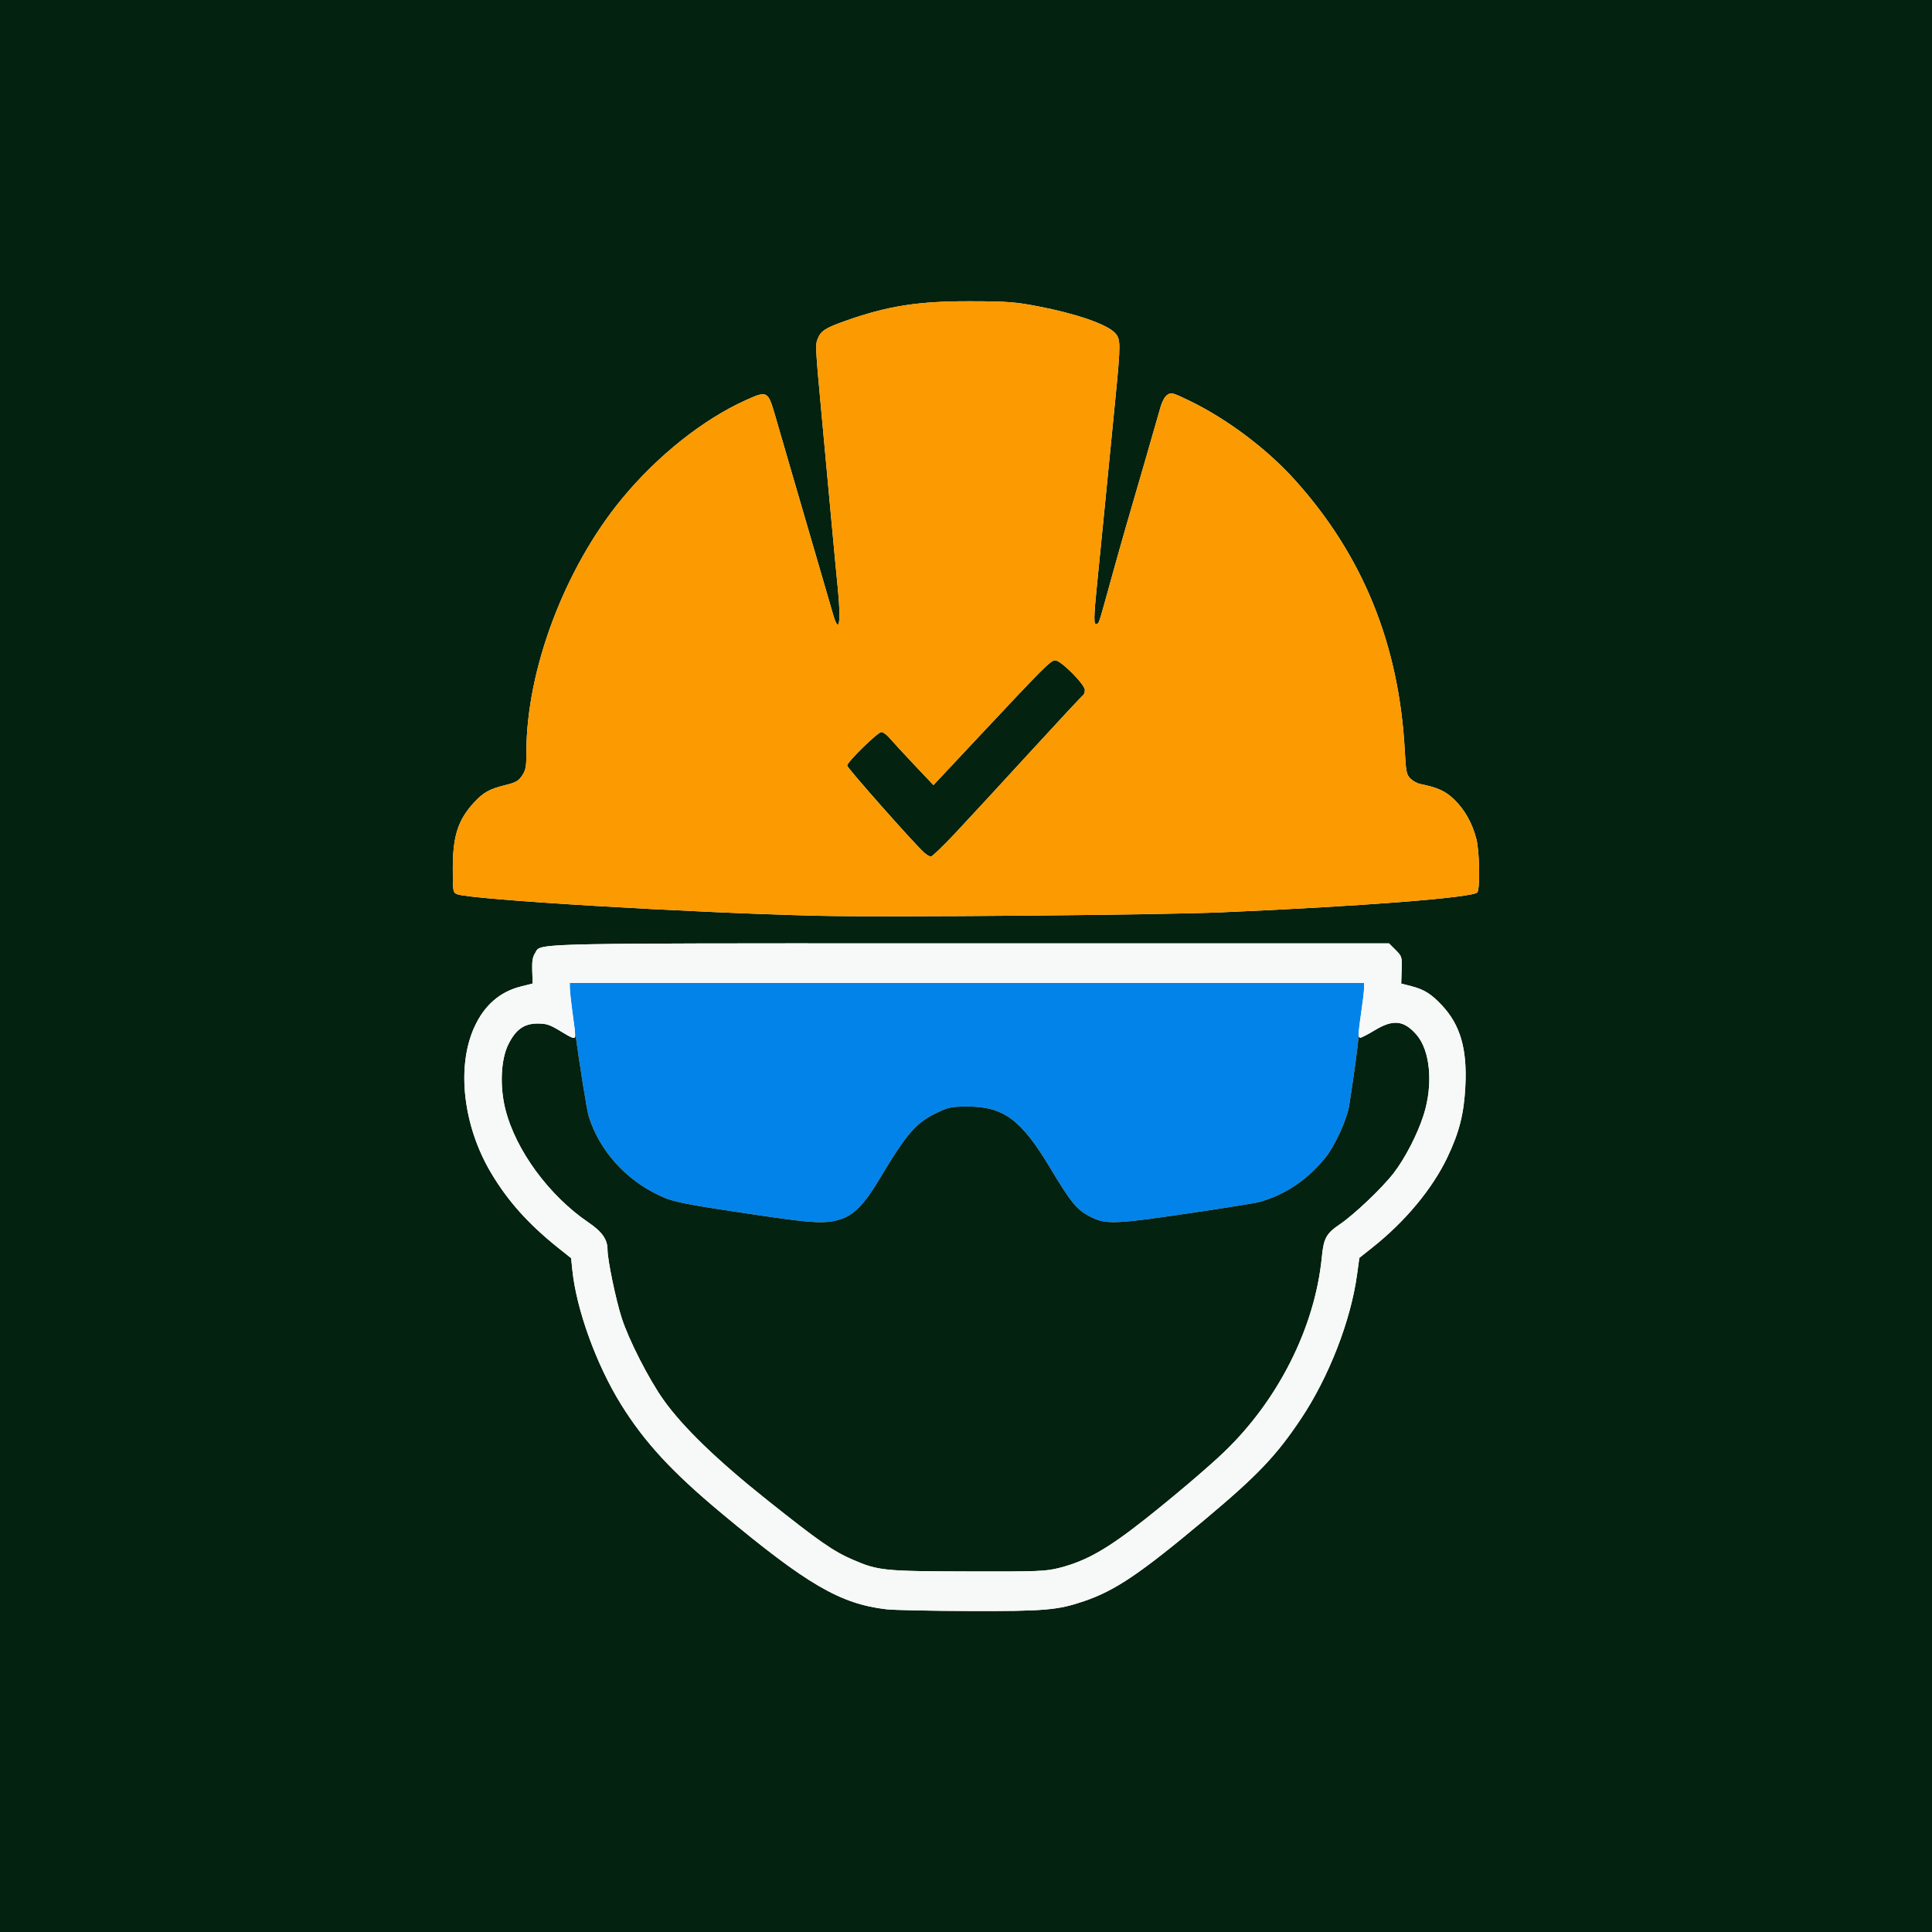
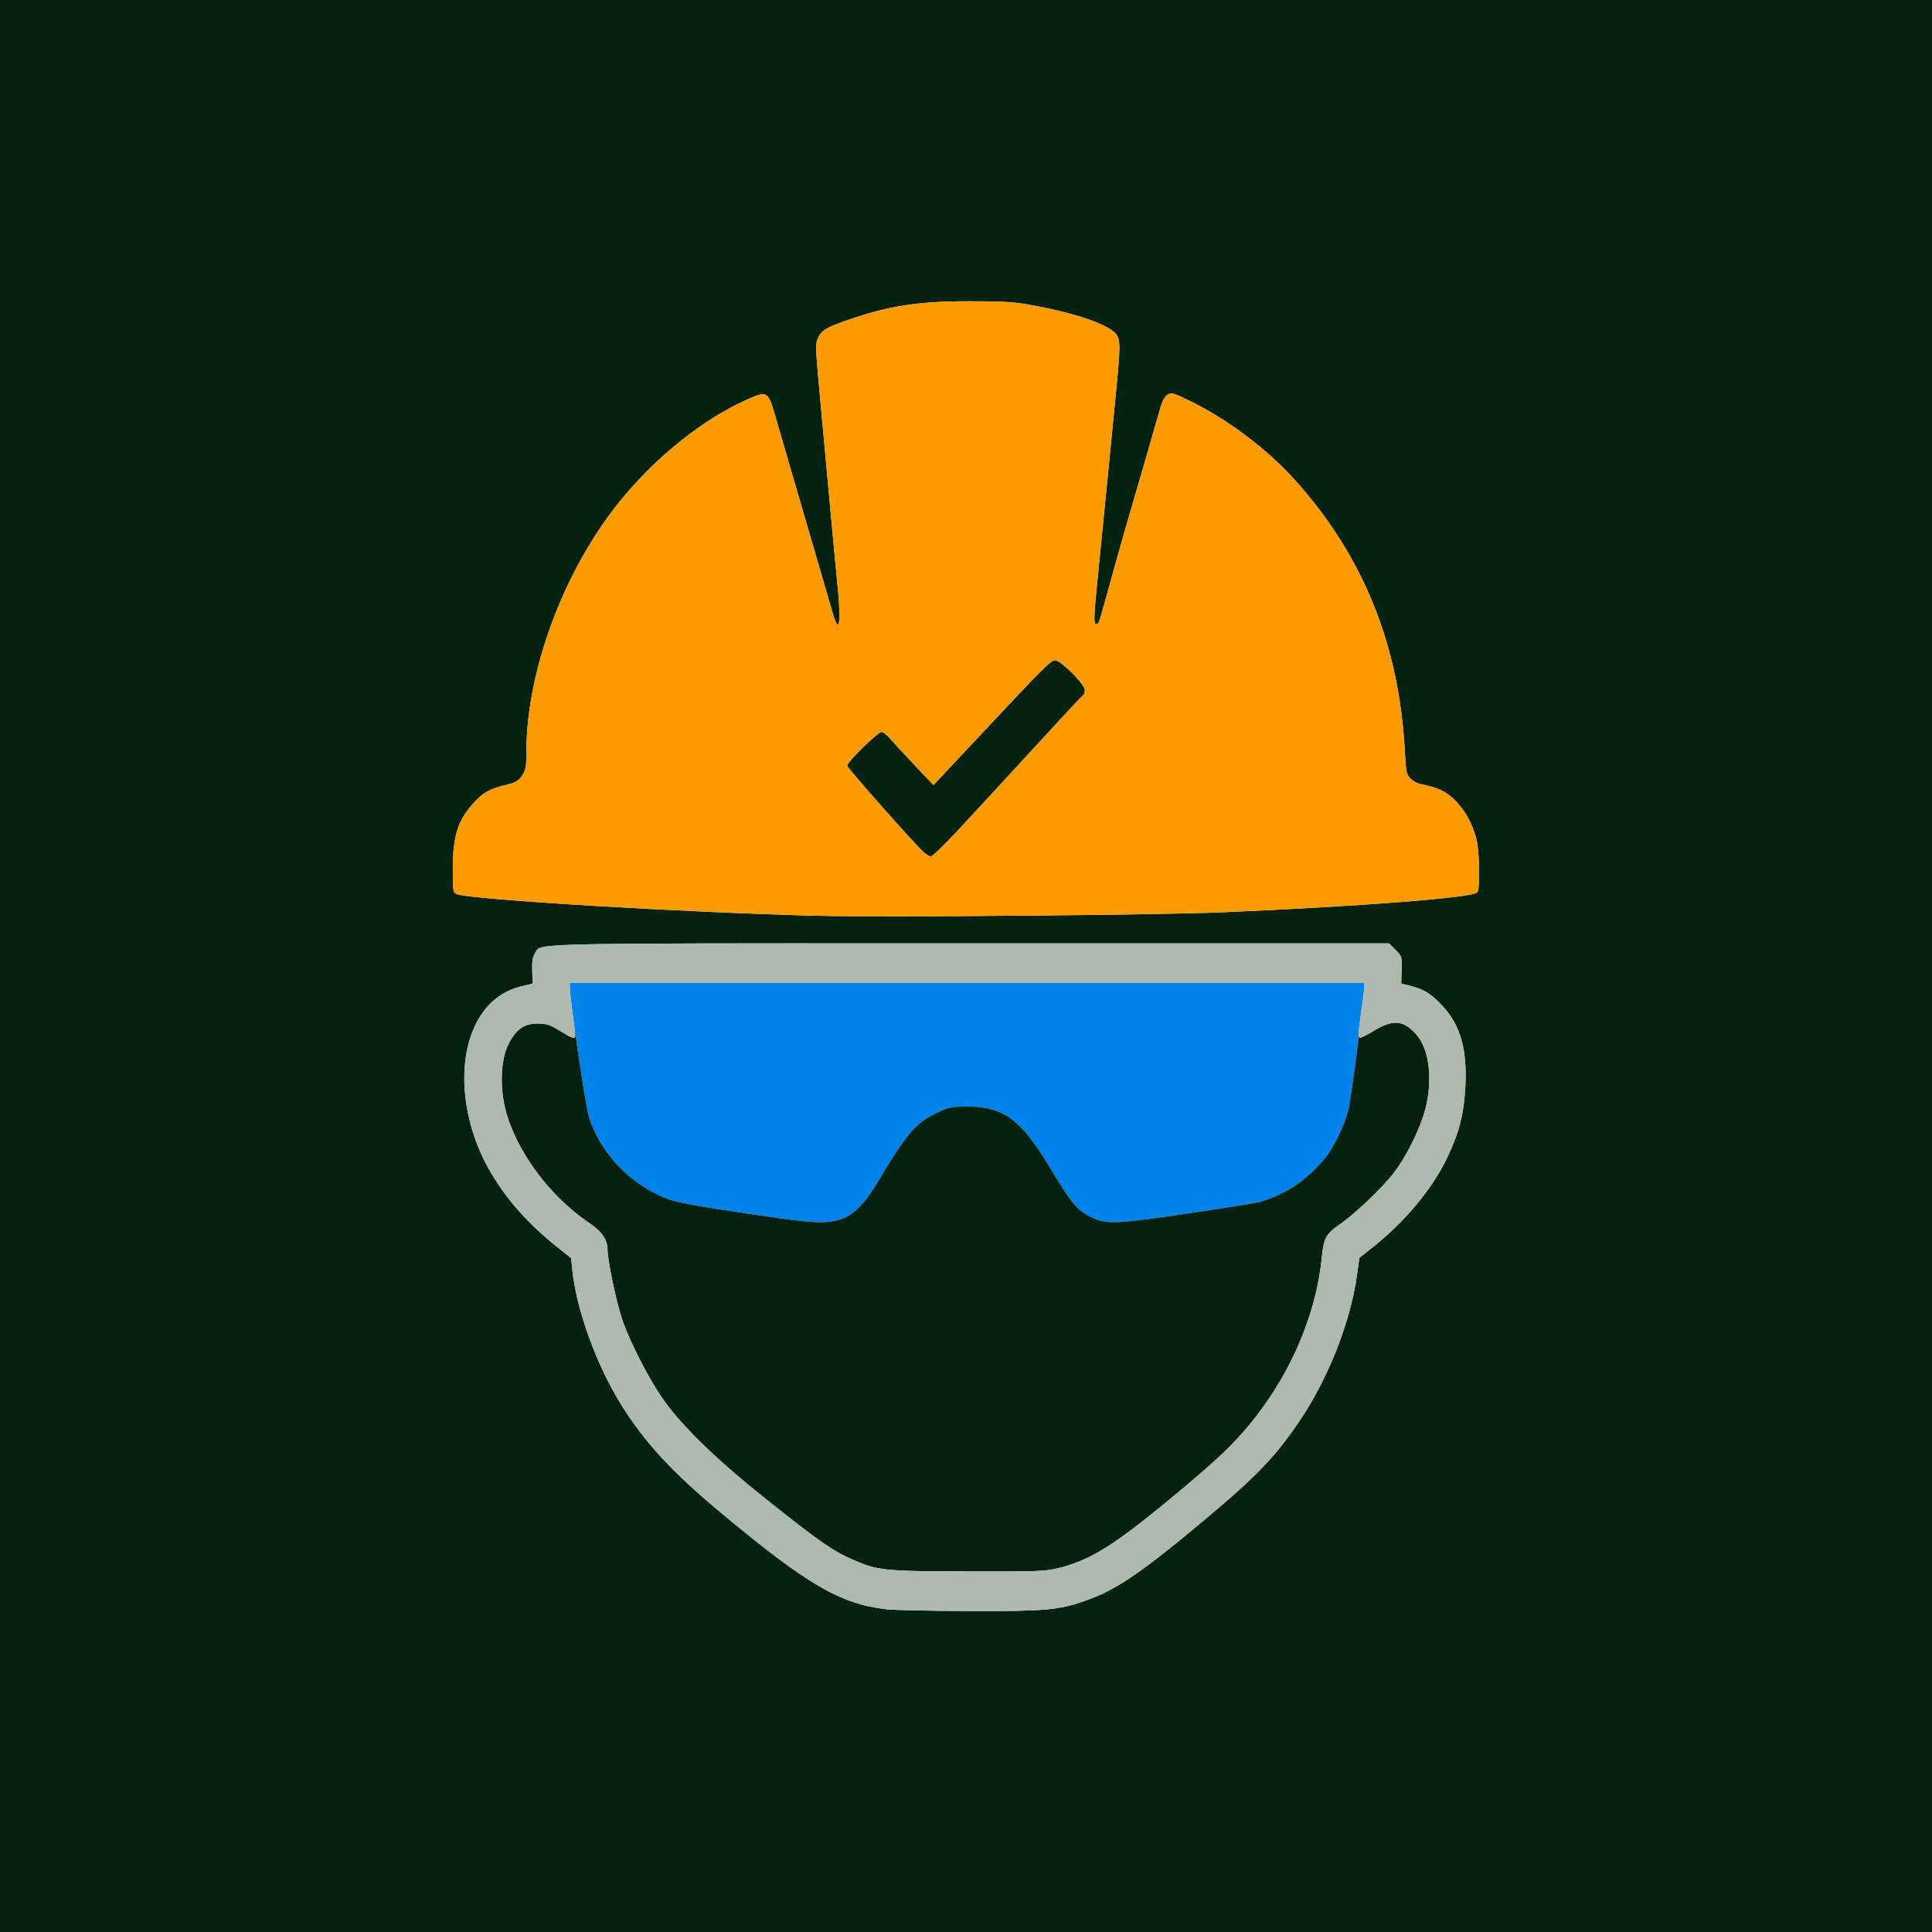
<svg xmlns="http://www.w3.org/2000/svg" width="1024" height="1024" viewBox="0 0 1024 1024">
  <g>
    <path d="M 444.91 646.43 C437.51,648.63 430.72,648.31 405.00,644.52 C361.99,638.18 357.02,637.20 349.32,633.56 C331.47,625.12 317.89,609.95 312.12,592.00 C310.33,586.44 302.01,529.86 302.00,523.25 L 302.00 521.00 L 723.00 521.00 L 722.99 523.75 C722.99,525.26 722.31,530.97 721.49,536.43 C720.67,541.89 720.03,547.51 720.07,548.93 C720.13,551.29 717.40,571.61 715.03,586.31 C713.87,593.47 707.35,607.64 702.47,613.60 C692.70,625.53 681.30,633.18 667.50,637.08 C665.85,637.55 652.58,639.72 638.00,641.90 C589.25,649.20 586.04,649.32 576.85,644.32 C570.44,640.83 567.43,637.06 556.40,618.69 C541.23,593.44 531.90,586.52 513.00,586.51 C504.42,586.50 502.86,586.80 496.88,589.64 C485.43,595.06 480.81,600.40 465.71,625.60 C457.85,638.70 452.34,644.23 444.91,646.43 Z" fill="rgb(1,131,234)" />
    <path d="M 0.00 0.00 L 1024.00 0.00 L 1024.00 1024.00 L 0.00 1024.00 ZM 469.87 852.96 C473.52,853.39 493.20,853.80 513.62,853.87 C553.58,854.01 560.63,853.41 574.52,848.67 C591.22,842.97 604.30,834.13 639.00,805.06 C666.53,782.00 676.47,771.56 689.53,752.00 C704.34,729.82 715.91,700.07 719.26,675.60 L 720.48 666.70 L 727.49 661.13 C744.84,647.35 759.11,630.18 767.09,613.50 C773.45,600.21 775.96,590.27 776.68,575.50 C777.64,555.83 773.97,543.23 764.27,532.86 C758.59,526.79 754.81,524.42 748.00,522.68 L 742.67 521.32 L 742.90 514.13 C743.13,507.13 743.04,506.84 739.67,503.47 L 736.20 500.00 L 514.07 500.00 C500.81,500.00 488.33,500.00 476.58,500.00 C295.39,499.98 286.73,499.98 284.34,503.85 C284.06,504.30 283.87,504.80 283.51,505.35 C282.31,507.18 281.92,509.70 282.10,514.57 L 282.34 521.28 L 275.92 522.90 C264.89,525.70 256.69,532.88 251.45,544.33 C241.82,565.35 245.43,596.79 260.35,621.78 C269.23,636.68 280.17,648.87 295.93,661.45 L 302.71 666.85 L 303.36 673.18 C305.51,694.15 316.13,723.41 329.25,744.50 C341.65,764.43 356.18,780.17 382.17,801.83 C427.84,839.90 445.34,850.10 469.87,852.96 ZM 433.50 485.38 C468.98,486.23 613.77,484.99 647.50,483.55 C721.28,480.40 781.31,475.71 783.05,472.95 C784.54,470.61 784.16,451.03 782.51,444.69 C780.30,436.23 776.42,429.28 770.88,423.88 C766.15,419.28 762.11,417.42 752.66,415.50 C751.10,415.18 748.80,413.89 747.53,412.63 C745.48,410.57 745.17,409.04 744.57,397.92 C741.55,341.61 722.38,294.41 686.25,254.31 C671.65,238.11 650.80,222.38 631.25,212.80 C621.73,208.14 620.83,207.88 618.75,209.25 C617.31,210.19 615.91,212.83 614.86,216.61 C613.97,219.85 610.22,232.85 606.55,245.50 C602.87,258.15 598.37,273.67 596.53,280.00 C594.70,286.33 591.09,299.15 588.51,308.50 C582.98,328.56 582.56,330.21 581.60,330.63 C581.48,330.68 581.34,330.72 581.19,330.77 C579.60,331.30 579.66,327.33 581.50,309.26 C582.33,301.14 584.37,280.55 586.04,263.50 C587.71,246.45 589.98,223.27 591.10,212.00 C594.05,182.18 594.04,179.76 591.00,176.50 C586.65,171.85 570.51,166.26 550.08,162.34 C538.11,160.04 533.90,159.72 514.50,159.67 C486.77,159.58 470.38,162.15 448.00,170.10 C437.53,173.82 435.20,175.30 433.53,179.26 C432.06,182.75 432.08,183.03 435.54,220.50 C436.87,234.80 439.08,258.88 440.48,274.00 C441.87,289.12 443.45,305.91 444.00,311.29 C445.94,330.29 444.72,336.90 441.43,325.25 C440.54,322.09 437.10,310.27 433.79,299.00 C430.48,287.73 424.43,267.02 420.36,253.00 C416.28,238.98 412.03,224.35 410.91,220.50 C407.02,207.11 406.74,206.96 395.43,212.03 C372.71,222.23 348.35,241.61 329.50,264.50 C299.29,301.19 279.00,355.04 279.00,398.56 C279.00,406.42 278.68,408.18 276.72,411.10 C274.81,413.94 273.36,414.76 267.97,416.08 C259.43,418.18 256.22,419.95 251.28,425.31 C242.75,434.56 240.00,443.07 240.00,460.18 C240.00,472.59 240.08,473.07 242.25,473.94 C249.44,476.82 365.48,483.76 433.50,485.38 ZM 444.91 646.43 C452.34,644.23 457.85,638.70 465.71,625.60 C480.81,600.40 485.43,595.06 496.88,589.64 C502.86,586.80 504.42,586.50 513.00,586.51 C531.90,586.52 541.23,593.44 556.40,618.69 C567.43,637.06 570.44,640.83 576.85,644.32 C586.04,649.32 589.25,649.20 638.00,641.90 C652.58,639.72 665.85,637.55 667.50,637.08 C681.30,633.18 692.70,625.53 702.47,613.60 C707.35,607.64 713.87,593.47 715.03,586.31 C717.40,571.61 720.13,551.29 720.07,548.93 C720.06,548.76 720.07,548.54 720.08,548.27 C720.11,549.65 720.44,550.00 721.05,550.00 C721.63,550.00 725.09,548.20 728.74,546.00 C738.42,540.16 744.08,540.77 750.74,548.36 C758.11,556.75 759.72,574.81 754.54,591.00 C751.27,601.24 744.73,613.90 738.69,621.74 C732.62,629.62 717.84,643.67 710.16,648.89 C702.92,653.81 701.58,656.25 700.60,666.30 C696.97,703.54 677.42,742.36 648.38,770.00 C639.85,778.13 622.14,793.16 607.00,805.14 C586.96,820.98 575.78,827.35 561.59,830.98 C554.25,832.85 550.75,832.99 513.09,832.90 C468.41,832.79 465.43,832.49 452.03,826.69 C441.62,822.19 434.39,817.16 407.00,795.38 C380.36,774.20 362.00,756.48 351.70,742.00 C343.92,731.08 333.24,710.17 329.49,698.50 C326.38,688.83 322.00,667.73 322.00,662.37 C321.99,656.94 319.12,652.84 311.89,647.93 C291.05,633.77 273.37,609.71 267.88,588.02 C264.82,575.91 265.43,561.74 269.34,553.73 C273.27,545.71 277.72,542.50 284.92,542.50 C289.74,542.50 291.45,543.09 297.50,546.79 C302.85,550.08 304.57,550.74 304.81,549.59 C304.90,549.19 304.81,547.67 304.61,545.51 C307.21,564.33 310.99,588.46 312.12,592.00 C317.89,609.95 331.47,625.12 349.32,633.56 C357.02,637.20 361.99,638.18 405.00,644.52 C430.72,648.31 437.51,648.63 444.91,646.43 ZM 506.63 441.25 C500.06,448.26 494.10,454.00 493.40,454.00 C492.69,454.00 491.01,452.99 489.66,451.75 C483.98,446.55 449.00,406.99 449.00,405.78 C449.00,403.87 465.23,388.00 467.18,388.00 C468.08,388.00 470.03,389.44 471.51,391.19 C472.99,392.95 478.82,399.28 484.47,405.25 L 494.75 416.11 L 517.05 392.31 C553.92,352.96 556.88,350.00 559.32,350.00 C562.29,350.00 575.00,362.74 575.00,365.72 C575.00,366.91 574.56,368.16 574.01,368.49 C573.47,368.83 560.78,382.47 545.80,398.80 C530.83,415.14 513.20,434.24 506.63,441.25 ZM 302.01 523.53 C302.00,523.44 302.00,523.36 302.00,523.29 L 302.00 521.00 L 302.00 523.25 C302.00,523.33 302.00,523.43 302.01,523.53 Z" fill="rgb(3,34,15)" />
-     <path d="M 469.87 852.96 C445.34,850.10 427.84,839.90 382.17,801.83 C356.18,780.17 341.65,764.43 329.25,744.50 C316.13,723.41 305.51,694.15 303.36,673.18 L 302.71 666.85 L 295.93 661.45 C280.17,648.87 269.23,636.68 260.35,621.78 C245.43,596.79 241.82,565.35 251.45,544.33 C256.69,532.88 264.89,525.70 275.92,522.90 L 282.34 521.28 L 282.10 514.57 C281.92,509.70 282.31,507.18 283.51,505.35 C283.87,504.80 284.06,504.30 284.34,503.85 C286.73,499.98 295.39,499.98 476.57,500.00 L 476.58 500.00 C488.33,500.00 500.81,500.00 514.07,500.00 L 736.20 500.00 L 739.67 503.47 C743.04,506.84 743.13,507.13 742.90,514.13 L 742.67 521.32 L 748.00 522.68 C754.81,524.42 758.59,526.79 764.27,532.86 C773.97,543.23 777.64,555.83 776.68,575.50 C775.96,590.27 773.45,600.21 767.09,613.50 C759.11,630.18 744.84,647.35 727.49,661.13 L 720.48 666.70 L 719.26 675.60 C715.91,700.07 704.34,729.82 689.53,752.00 C676.47,771.56 666.53,782.00 639.00,805.06 C604.30,834.13 591.22,842.97 574.52,848.67 C560.63,853.41 553.58,854.01 513.62,853.87 C493.20,853.80 473.52,853.39 469.87,852.96 ZM 302.01 523.53 C302.08,526.30 303.16,535.09 304.61,545.51 C304.81,547.67 304.90,549.19 304.81,549.59 C304.57,550.74 302.85,550.08 297.50,546.79 C291.45,543.09 289.74,542.50 284.92,542.50 C277.72,542.50 273.27,545.71 269.34,553.73 C265.43,561.74 264.82,575.91 267.88,588.02 C273.37,609.71 291.05,633.77 311.89,647.93 C319.12,652.84 321.99,656.94 322.00,662.37 C322.00,667.73 326.38,688.83 329.49,698.50 C333.24,710.17 343.92,731.08 351.70,742.00 C362.00,756.48 380.36,774.20 407.00,795.38 C434.39,817.16 441.62,822.19 452.03,826.69 C465.43,832.49 468.41,832.79 513.09,832.90 C550.75,832.99 554.25,832.85 561.59,830.98 C575.78,827.35 586.96,820.98 607.00,805.14 C622.14,793.16 639.85,778.13 648.38,770.00 C677.42,742.36 696.97,703.54 700.60,666.30 C701.58,656.25 702.92,653.81 710.16,648.89 C717.84,643.67 732.62,629.62 738.69,621.74 C744.73,613.90 751.27,601.24 754.54,591.00 C759.72,574.81 758.11,556.75 750.74,548.36 C744.08,540.77 738.42,540.16 728.74,546.00 C725.09,548.20 721.63,550.00 721.05,550.00 C720.44,550.00 720.11,549.65 720.08,548.27 C720.18,546.20 720.76,541.25 721.49,536.43 C722.31,530.97 722.99,525.26 722.99,523.75 L 723.00 521.00 L 302.00 521.00 L 302.00 523.29 C302.00,523.36 302.00,523.44 302.01,523.53 Z" fill="rgb(247,248,248)" />
+     <path d="M 469.87 852.96 C445.34,850.10 427.84,839.90 382.17,801.83 C356.18,780.17 341.65,764.43 329.25,744.50 C316.13,723.41 305.51,694.15 303.36,673.18 L 302.71 666.85 L 295.93 661.45 C280.17,648.87 269.23,636.68 260.35,621.78 C245.43,596.79 241.82,565.35 251.45,544.33 C256.69,532.88 264.89,525.70 275.92,522.90 L 282.34 521.28 L 282.10 514.57 C281.92,509.70 282.31,507.18 283.51,505.35 C283.87,504.80 284.06,504.30 284.34,503.85 C286.73,499.98 295.39,499.98 476.57,500.00 L 476.58 500.00 C488.33,500.00 500.81,500.00 514.07,500.00 L 736.20 500.00 L 739.67 503.47 C743.04,506.84 743.13,507.13 742.90,514.13 L 742.67 521.32 L 748.00 522.68 C754.81,524.42 758.59,526.79 764.27,532.86 C773.97,543.23 777.64,555.83 776.68,575.50 C775.96,590.27 773.45,600.21 767.09,613.50 C759.11,630.18 744.84,647.35 727.49,661.13 L 720.48 666.70 L 719.26 675.60 C715.91,700.07 704.34,729.82 689.53,752.00 C676.47,771.56 666.53,782.00 639.00,805.06 C604.30,834.13 591.22,842.97 574.52,848.67 C560.63,853.41 553.58,854.01 513.62,853.87 C493.20,853.80 473.52,853.39 469.87,852.96 ZM 302.01 523.53 C302.08,526.30 303.16,535.09 304.61,545.51 C304.81,547.67 304.90,549.19 304.81,549.59 C304.57,550.74 302.85,550.08 297.50,546.79 C291.45,543.09 289.74,542.50 284.92,542.50 C277.72,542.50 273.27,545.71 269.34,553.73 C265.43,561.74 264.82,575.91 267.88,588.02 C273.37,609.71 291.05,633.77 311.89,647.93 C319.12,652.84 321.99,656.94 322.00,662.37 C322.00,667.73 326.38,688.83 329.49,698.50 C333.24,710.17 343.92,731.08 351.70,742.00 C362.00,756.48 380.36,774.20 407.00,795.38 C434.39,817.16 441.62,822.19 452.03,826.69 C465.43,832.49 468.41,832.79 513.09,832.90 C550.75,832.99 554.25,832.85 561.59,830.98 C575.78,827.35 586.96,820.98 607.00,805.14 C622.14,793.16 639.85,778.13 648.38,770.00 C677.42,742.36 696.97,703.54 700.60,666.30 C701.58,656.25 702.92,653.81 710.16,648.89 C717.84,643.67 732.62,629.62 738.69,621.74 C744.73,613.90 751.27,601.24 754.54,591.00 C759.72,574.81 758.11,556.75 750.74,548.36 C744.08,540.77 738.42,540.16 728.74,546.00 C725.09,548.20 721.63,550.00 721.05,550.00 C720.44,550.00 720.11,549.65 720.08,548.27 C720.18,546.20 720.76,541.25 721.49,536.43 C722.31,530.97 722.99,525.26 722.99,523.75 L 723.00 521.00 L 302.00 521.00 L 302.00 523.29 C302.00,523.36 302.00,523.44 302.01,523.53 Z" fill="#B0B8B2" />
    <path d="M 433.50 485.38 C365.48,483.76 249.44,476.82 242.25,473.94 C240.08,473.07 240.00,472.59 240.00,460.18 C240.00,443.07 242.75,434.56 251.28,425.31 C256.22,419.95 259.43,418.18 267.97,416.08 C273.36,414.76 274.81,413.94 276.72,411.10 C278.68,408.18 279.00,406.42 279.00,398.56 C279.00,355.04 299.29,301.19 329.50,264.50 C348.35,241.61 372.71,222.23 395.43,212.03 C406.74,206.96 407.02,207.11 410.91,220.50 C412.03,224.35 416.28,238.98 420.36,253.00 C424.43,267.02 430.48,287.73 433.79,299.00 C437.10,310.27 440.54,322.09 441.43,325.25 C444.72,336.90 445.94,330.29 444.00,311.29 C443.45,305.91 441.87,289.12 440.48,274.00 C439.08,258.88 436.87,234.80 435.54,220.50 C432.08,183.03 432.06,182.75 433.53,179.26 C435.20,175.30 437.53,173.82 448.00,170.10 C470.38,162.15 486.77,159.58 514.50,159.67 C533.90,159.72 538.11,160.04 550.08,162.34 C570.51,166.26 586.65,171.85 591.00,176.50 C594.04,179.76 594.05,182.18 591.10,212.00 C589.98,223.27 587.71,246.45 586.04,263.50 C584.37,280.55 582.33,301.14 581.50,309.26 C579.66,327.33 579.60,331.30 581.19,330.77 C582.54,330.32 582.25,331.18 588.51,308.50 C591.09,299.15 594.70,286.33 596.53,280.00 C598.37,273.67 602.87,258.15 606.55,245.50 C610.22,232.85 613.97,219.85 614.86,216.61 C615.91,212.83 617.31,210.19 618.75,209.25 C620.83,207.88 621.73,208.14 631.25,212.80 C650.80,222.38 671.65,238.11 686.25,254.31 C722.38,294.41 741.55,341.61 744.57,397.92 C745.17,409.04 745.48,410.57 747.53,412.63 C748.80,413.89 751.10,415.18 752.66,415.50 C762.11,417.42 766.15,419.28 770.88,423.88 C776.42,429.28 780.30,436.23 782.51,444.69 C784.16,451.03 784.54,470.61 783.05,472.95 C781.31,475.71 721.28,480.40 647.50,483.55 C613.77,484.99 468.98,486.23 433.50,485.38 ZM 506.63 441.25 C513.20,434.24 530.83,415.14 545.80,398.80 C560.78,382.47 573.47,368.83 574.01,368.49 C574.56,368.16 575.00,366.91 575.00,365.72 C575.00,362.74 562.29,350.00 559.32,350.00 C556.88,350.00 553.92,352.96 517.05,392.31 L 494.75 416.11 L 484.47 405.25 C478.82,399.28 472.99,392.95 471.51,391.19 C470.03,389.44 468.08,388.00 467.18,388.00 C465.23,388.00 449.00,403.87 449.00,405.78 C449.00,406.99 483.98,446.55 489.66,451.75 C491.01,452.99 492.69,454.00 493.40,454.00 C494.10,454.00 500.06,448.26 506.63,441.25 Z" fill="rgb(251,154,1)" />
  </g>
</svg>
